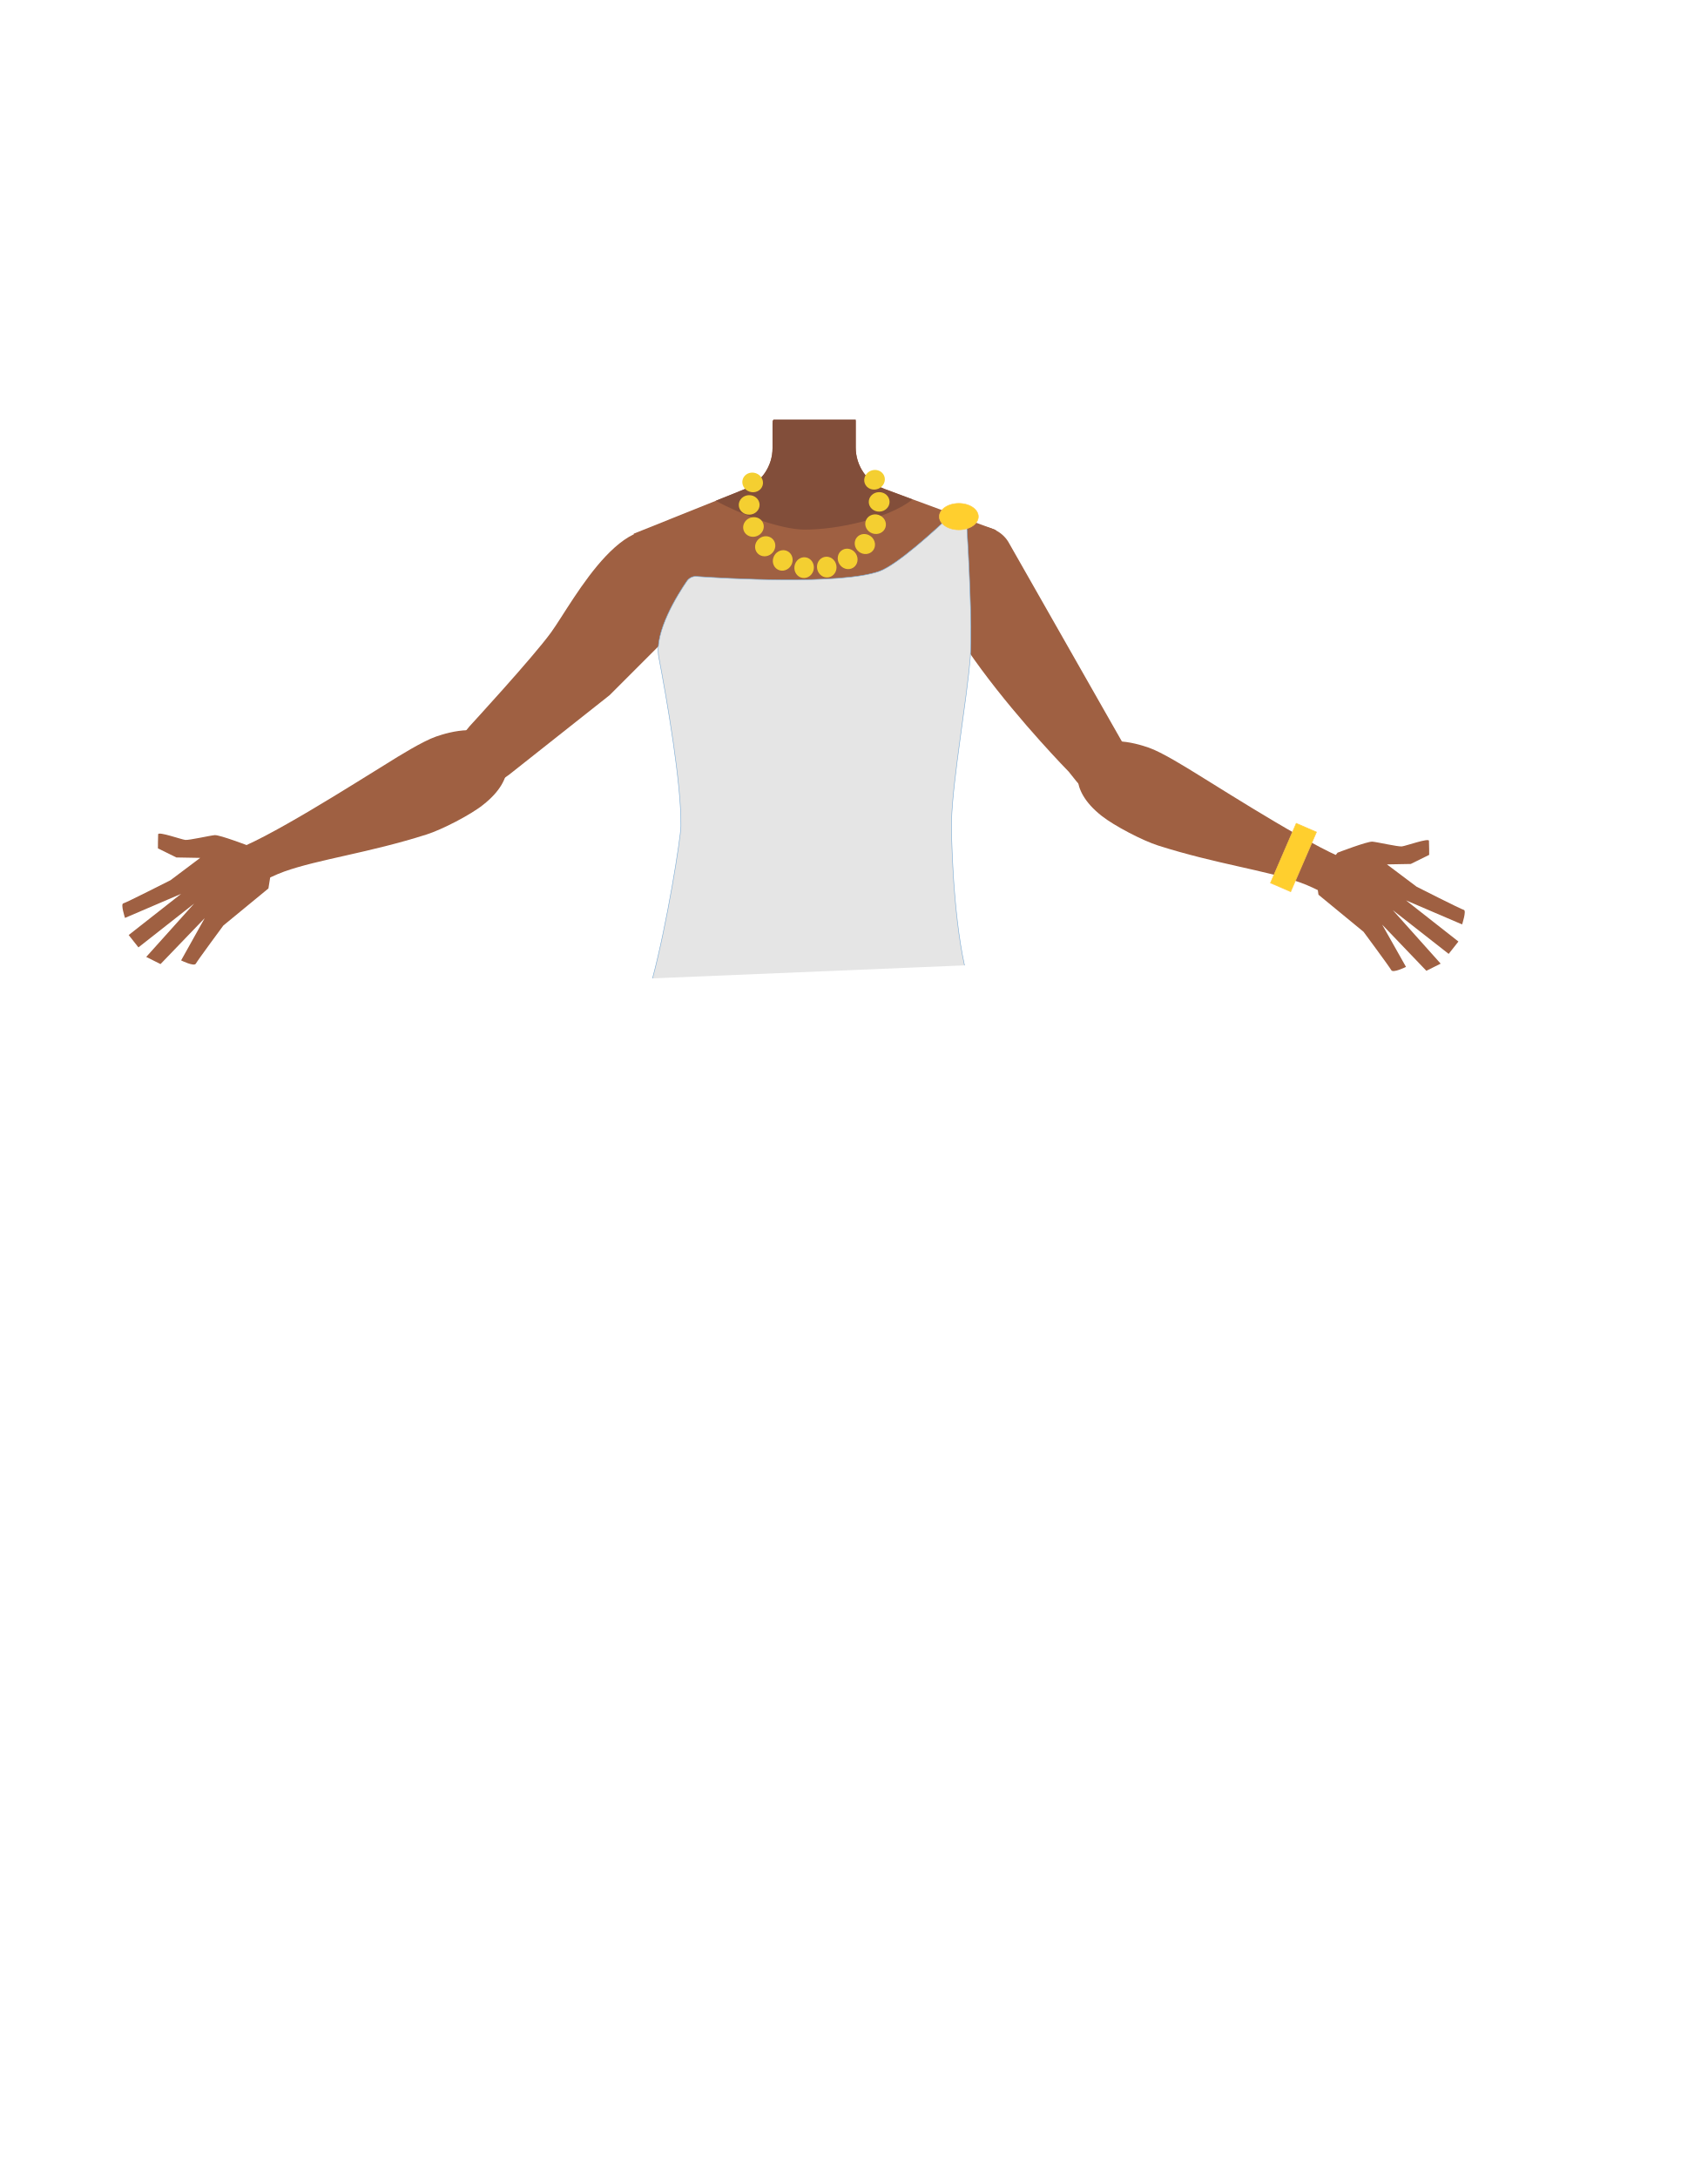
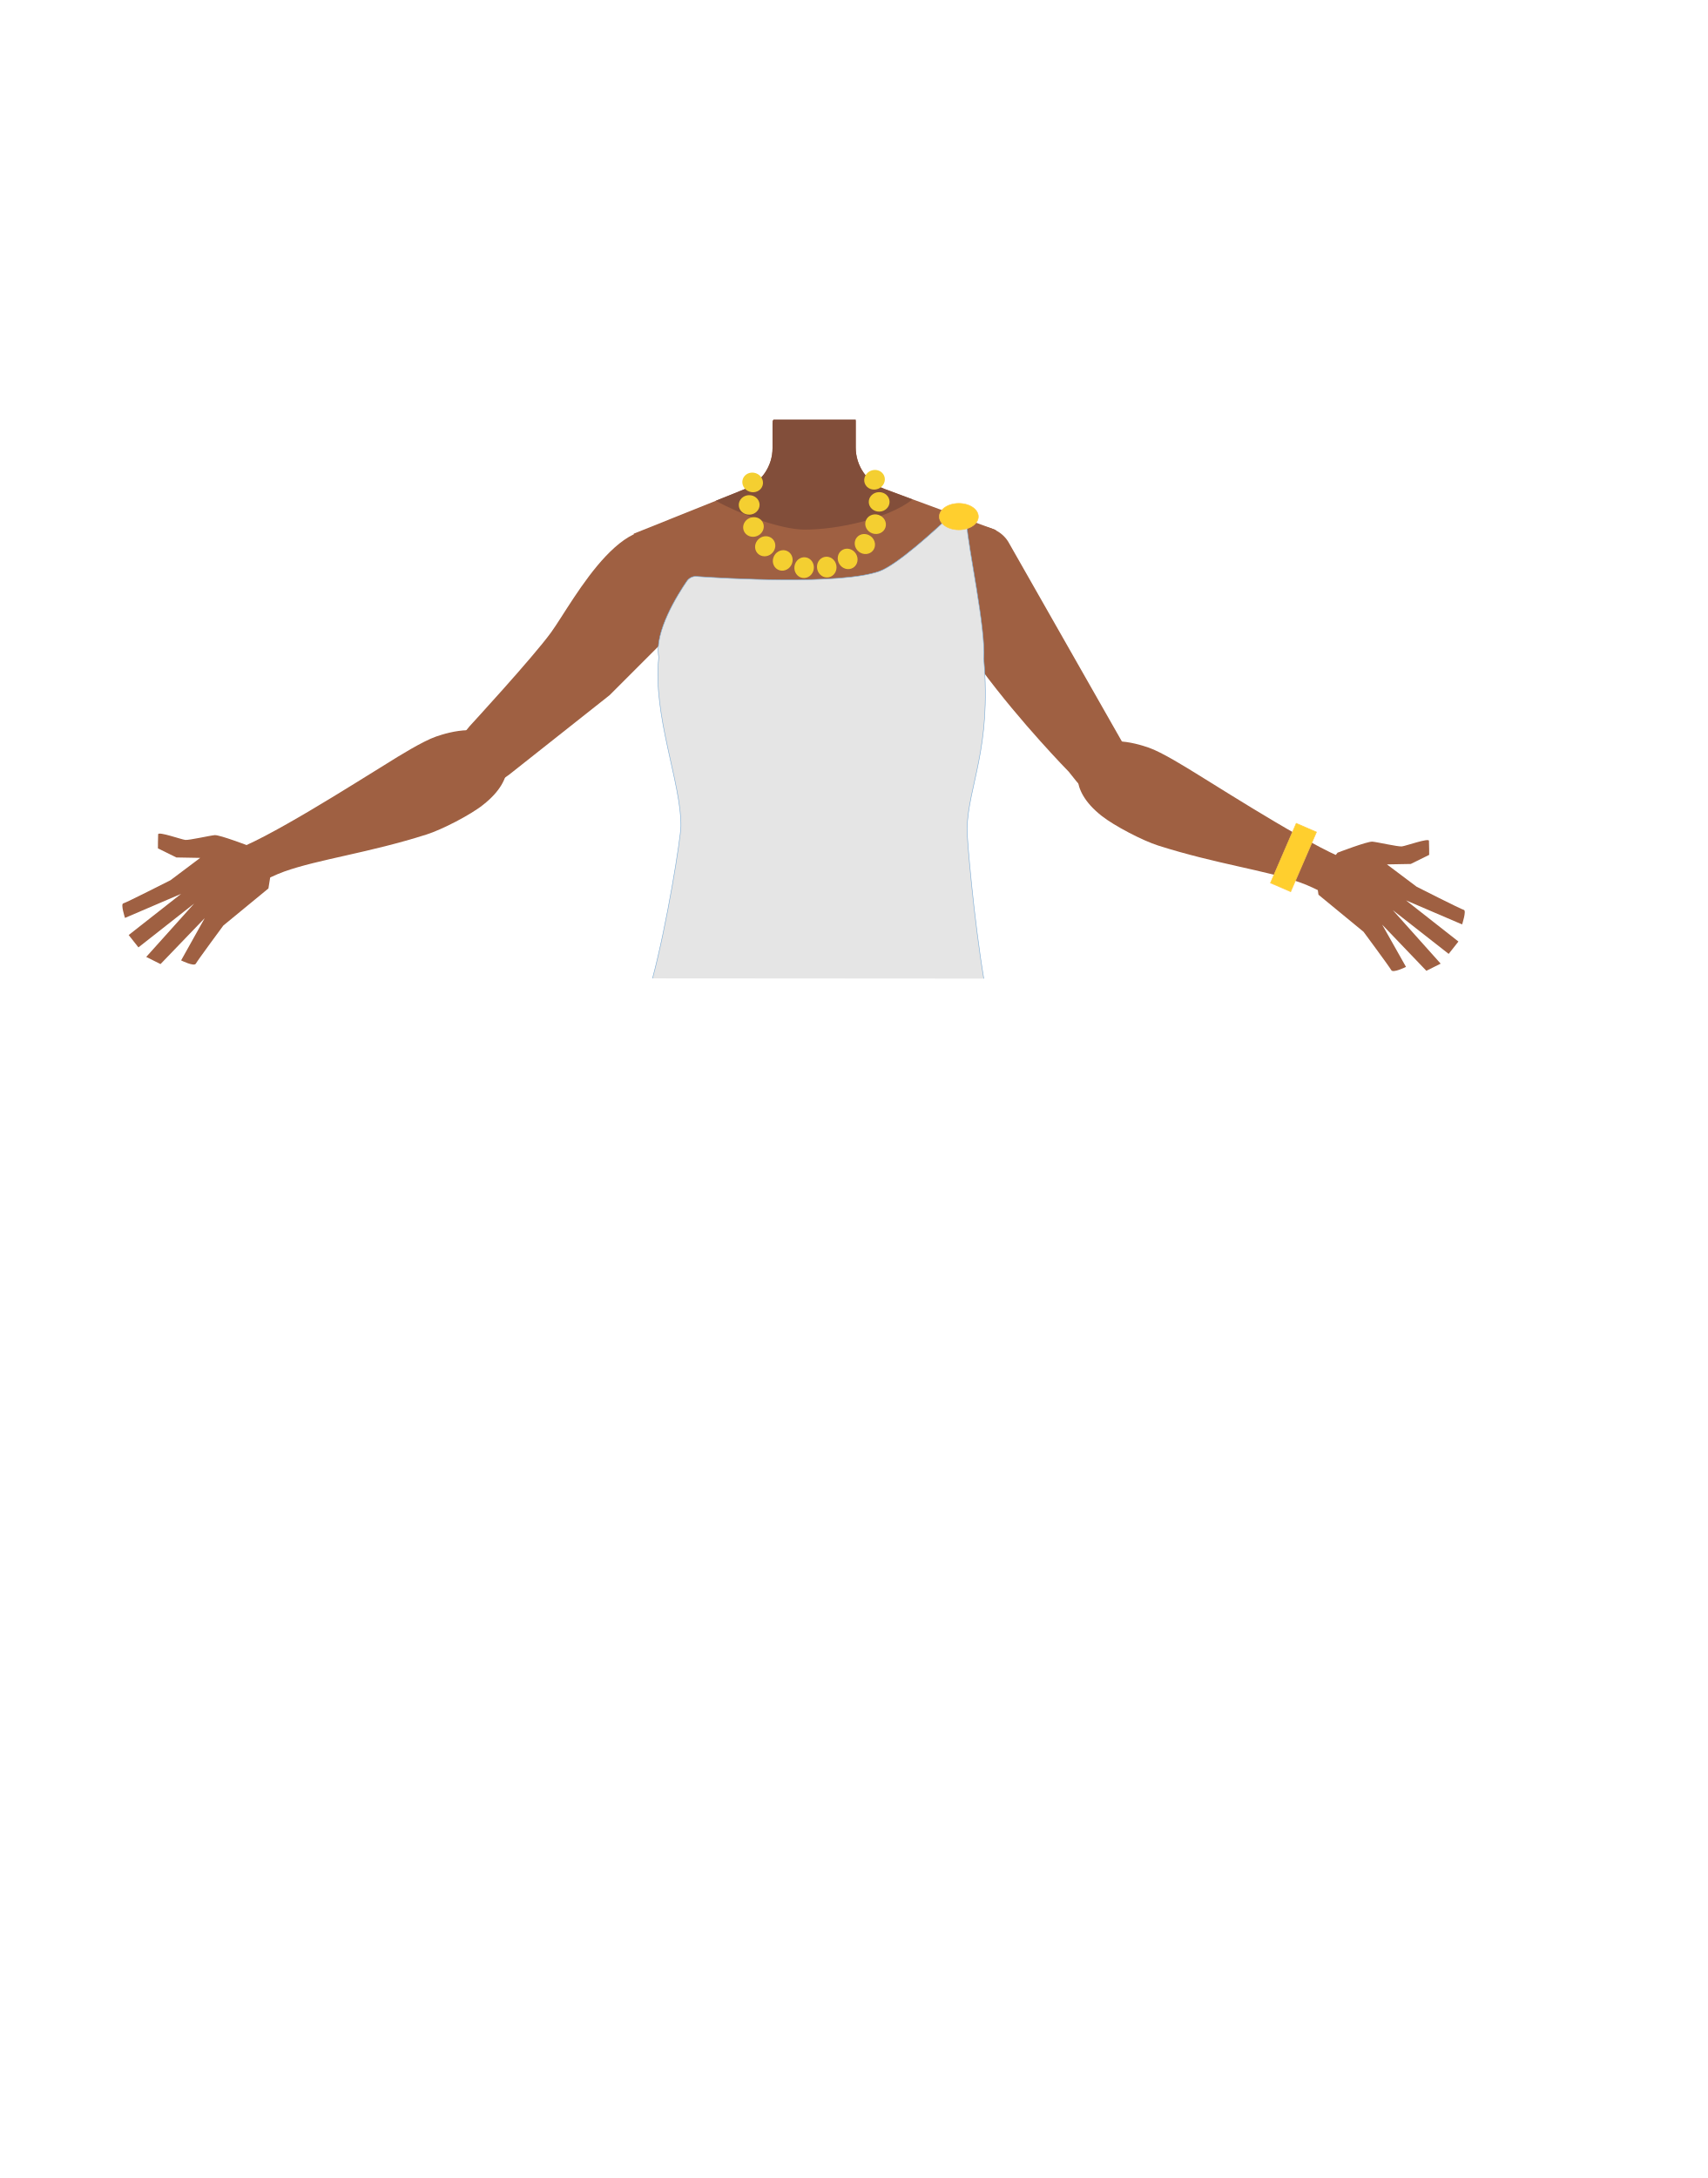
<svg xmlns="http://www.w3.org/2000/svg" version="1.1" id="Calque_1" x="0px" y="0px" viewBox="0 0 788 1005.1" style="enable-background:new 0 0 788 1005.1;" xml:space="preserve">
  <style type="text/css">
	.st0{fill:#9F6042;}
	.st1{fill:#824E3A;}
	.st2{fill:#E5E5E5;stroke:#7FADD5;stroke-width:0.25;stroke-miterlimit:10;}
	.st3{fill:#FFCF2E;stroke:#FFCB45;stroke-width:0.25;stroke-miterlimit:10;}
	.st4{fill:#F4CF31;}
</style>
  <g id="Calque_4">
    <path class="st0" d="M440.4,283.9l2.2,18.2l-21.1,75.3h-92.1l-22.5-75.6l2.6-18.7l-17-36.8l37.9-15.2l13.4-5.4   c7.7-3.1,12.8-10.6,12.8-18.9v-12.8H395v12.5c0,8.5,5.3,16.1,13.3,19.1l12.9,4.8l38.5,14.2L440.4,283.9z" />
    <path class="st1" d="M421.2,230.5c-11.1,8.7-34,13.9-49.7,13.9c-11.1,0-29.6-7-41.1-13.3l13.4-5.4c7.7-3.1,12.8-10.6,12.8-18.9   v-11.5l0.3-1.3l0.1-0.4H395v13c0,8.5,5.3,16.1,13.3,19.1L421.2,230.5z" />
  </g>
  <g id="Calque_3">
    <path class="st0" d="M115.2,390.5c0,0-13.8-5.3-16.1-5.1s-11.8,2.4-13.6,2.2s-12.4-4-12.5-2.6s-0.1,6.5-0.1,6.5l8.5,4.2l11,0.2   l-13.7,10.3c0,0-20.5,10.4-21.8,10.7s0.8,6.7,0.8,6.7l25.9-11.1l-24.2,19l4.5,5.7L89.6,417l-22.1,24.6l6.6,3.3l20.4-21.2   l-10.9,19.5c0,0,6,3,6.8,1.5s12.7-17.6,12.7-17.6l20.8-17.1l1.1-6.9L115.2,390.5z" />
    <path class="st0" d="M231.6,344c-7.3-11.2-24.2-6.2-30.3-4.1s-17.4,9.1-22.8,12.5c-14.2,8.7-56.5,35.8-72.1,40.5   c-10.9,3.2,5.6,18.7,5.6,18.7s11.6-6.7,19.2-9.4c16-5.7,39-8.6,65.7-17.1c7-2.2,20.4-9.1,26.1-13.7   C239.1,358.8,233.8,347.3,231.6,344z" />
    <path class="st0" d="M617.4,393.5c0,0,13.8-5.3,16.1-5.1s11.8,2.4,13.6,2.2s12.4-4,12.5-2.6s0.1,6.5,0.1,6.5l-8.5,4.2l-11,0.2   l13.7,10.3c0,0,20.5,10.4,21.8,10.7s-0.8,6.7-0.8,6.7l-25.9-11.1l24.2,19l-4.5,5.7L642.9,420l22.1,24.7l-6.6,3.3L638,426.7l11,19.5   c0,0-6,3-6.8,1.5S629.4,430,629.4,430l-20.8-17.1l-1-6.9L617.4,393.5z" />
    <path class="st0" d="M499.9,349.1c7.3-11.2,24.2-6.2,30.3-4.1s17.3,9.1,22.8,12.5c14.2,8.7,56.5,35.8,72.1,40.5   c10.9,3.3-5.6,18.7-5.6,18.7s-11.6-6.7-19.2-9.4c-16-5.7-39-8.6-65.7-17.1c-7-2.2-20.3-9.1-26.1-13.7   C492.4,363.8,497.8,352.3,499.9,349.1z" />
    <path class="st0" d="M518.5,343.3l1.6,3.8c2.7,6.5-0.1,14-6.4,17.2l0,0c-5.8,2.8-12.7,1.3-16.8-3.7l-3.6-4.5   c0,0-87.9-89.5-58.7-108.9l0,0c9.4-6.3,24.8-6.9,30.8,2.8L518.5,343.3z" />
    <path class="st0" d="M281.4,320.8L235,357.5l-3.4,2.4c-6,4.1-14.1,2.9-18.6-2.8l0,0c-4.1-5.1-4.1-12.4,0.1-17.5l3.7-4.5   c0,0,29.2-31.7,37.6-43.3c10.3-14.2,36.7-66.2,60.9-40.1c0,0,10.4,25.2,2,33.2L281.4,320.8z" />
-     <path class="st2" d="M445.2,445.5c-5.5-25.2-6.1-61.4-6-66.2c0.5-20,7.2-56.5,8.7-76.4c1-13.9-1-50.1-1.7-61.2   c-0.1-2-1.4-3.7-3.3-4.3l0,0c-1.7-0.6-3.5-0.1-4.8,1.1c-6,5.7-23.7,22-32.1,25.1c-18.1,6.5-72,3.3-84.6,2.4   c-1.7-0.1-3.3,0.7-4.3,2.1c-4.2,6.1-15.2,23.5-13,35.2c3.7,19.4,10.5,58.3,10.2,78c-0.1,5.6-6.4,45.2-13.1,70.2" />
+     <path class="st2" d="M454.1,451.6c-4.5-27-7.8-64.4-7.7-69.2c0.5-20,11.3-36.8,7.7-78.3c1-13.9-7.2-51.3-7.9-62.4   c-0.1-2-1.4-3.7-3.3-4.3l0,0c-1.7-0.6-3.5-0.1-4.8,1.1c-6,5.7-23.7,22-32.1,25.1c-18.1,6.5-72,3.3-84.6,2.4   c-1.7-0.1-3.3,0.7-4.3,2.1c-4.2,6.1-15.2,23.5-13,35.2c-3,26.8,10.5,58.3,10.2,78c-0.1,5.6-6.4,45.2-13.1,70.2" />
  </g>
  <ellipse class="st3" cx="442.6" cy="238.4" rx="9" ry="6.1" />
  <rect x="591.9" y="380.7" transform="matrix(0.9179 0.3969 -0.3969 0.9179 206.1207 -204.4406)" class="st3" width="10.2" height="30" />
  <g>
    <g>
      <ellipse transform="matrix(0.9319 -0.3626 0.3626 0.9319 -52.8105 161.4559)" class="st4" cx="403.7" cy="221.4" rx="4.8" ry="4.5" />
    </g>
    <g>
      <ellipse transform="matrix(0.9998 -2.198268e-02 2.198268e-02 0.9998 -4.9939 8.9756)" class="st4" cx="405.8" cy="231.6" rx="4.8" ry="4.5" />
    </g>
    <g>
      <ellipse transform="matrix(0.3213 -0.947 0.947 0.3213 45.2132 546.9525)" class="st4" cx="404.2" cy="241.9" rx="4.5" ry="4.8" />
    </g>
    <g>
      <ellipse transform="matrix(0.6258 -0.78 0.78 0.6258 -46.4608 405.296)" class="st4" cx="399.2" cy="251.1" rx="4.5" ry="4.8" />
    </g>
    <g>
      <ellipse transform="matrix(0.8548 -0.5189 0.5189 0.8548 -77.0377 240.5154)" class="st4" cx="391.3" cy="257.9" rx="4.5" ry="4.8" />
    </g>
    <g>
      <ellipse transform="matrix(0.9808 -0.1953 0.1953 0.9808 -43.7565 79.5511)" class="st4" cx="381.6" cy="261.7" rx="4.5" ry="4.8" />
    </g>
    <g>
      <ellipse transform="matrix(0.152 -0.9884 0.9884 0.152 55.8942 589.0375)" class="st4" cx="371.2" cy="261.9" rx="4.8" ry="4.5" />
    </g>
    <g>
      <ellipse transform="matrix(0.4808 -0.8768 0.8768 0.4808 -39.1494 451.0796)" class="st4" cx="361.3" cy="258.6" rx="4.8" ry="4.5" />
    </g>
    <g>
      <ellipse transform="matrix(0.7517 -0.6595 0.6595 0.7517 -78.5468 295.5182)" class="st4" cx="353.2" cy="252.1" rx="4.8" ry="4.5" />
    </g>
    <g>
      <ellipse transform="matrix(0.9319 -0.3626 0.3626 0.9319 -64.504 142.6614)" class="st4" cx="347.8" cy="243.2" rx="4.8" ry="4.5" />
    </g>
    <g>
      <ellipse transform="matrix(0.9998 -2.198268e-02 2.198268e-02 0.9998 -5.0374 7.6573)" class="st4" cx="345.8" cy="233" rx="4.8" ry="4.5" />
    </g>
    <g>
      <ellipse transform="matrix(0.3213 -0.947 0.947 0.3213 24.9048 480.0618)" class="st4" cx="347.4" cy="222.7" rx="4.5" ry="4.8" />
    </g>
  </g>
</svg>
